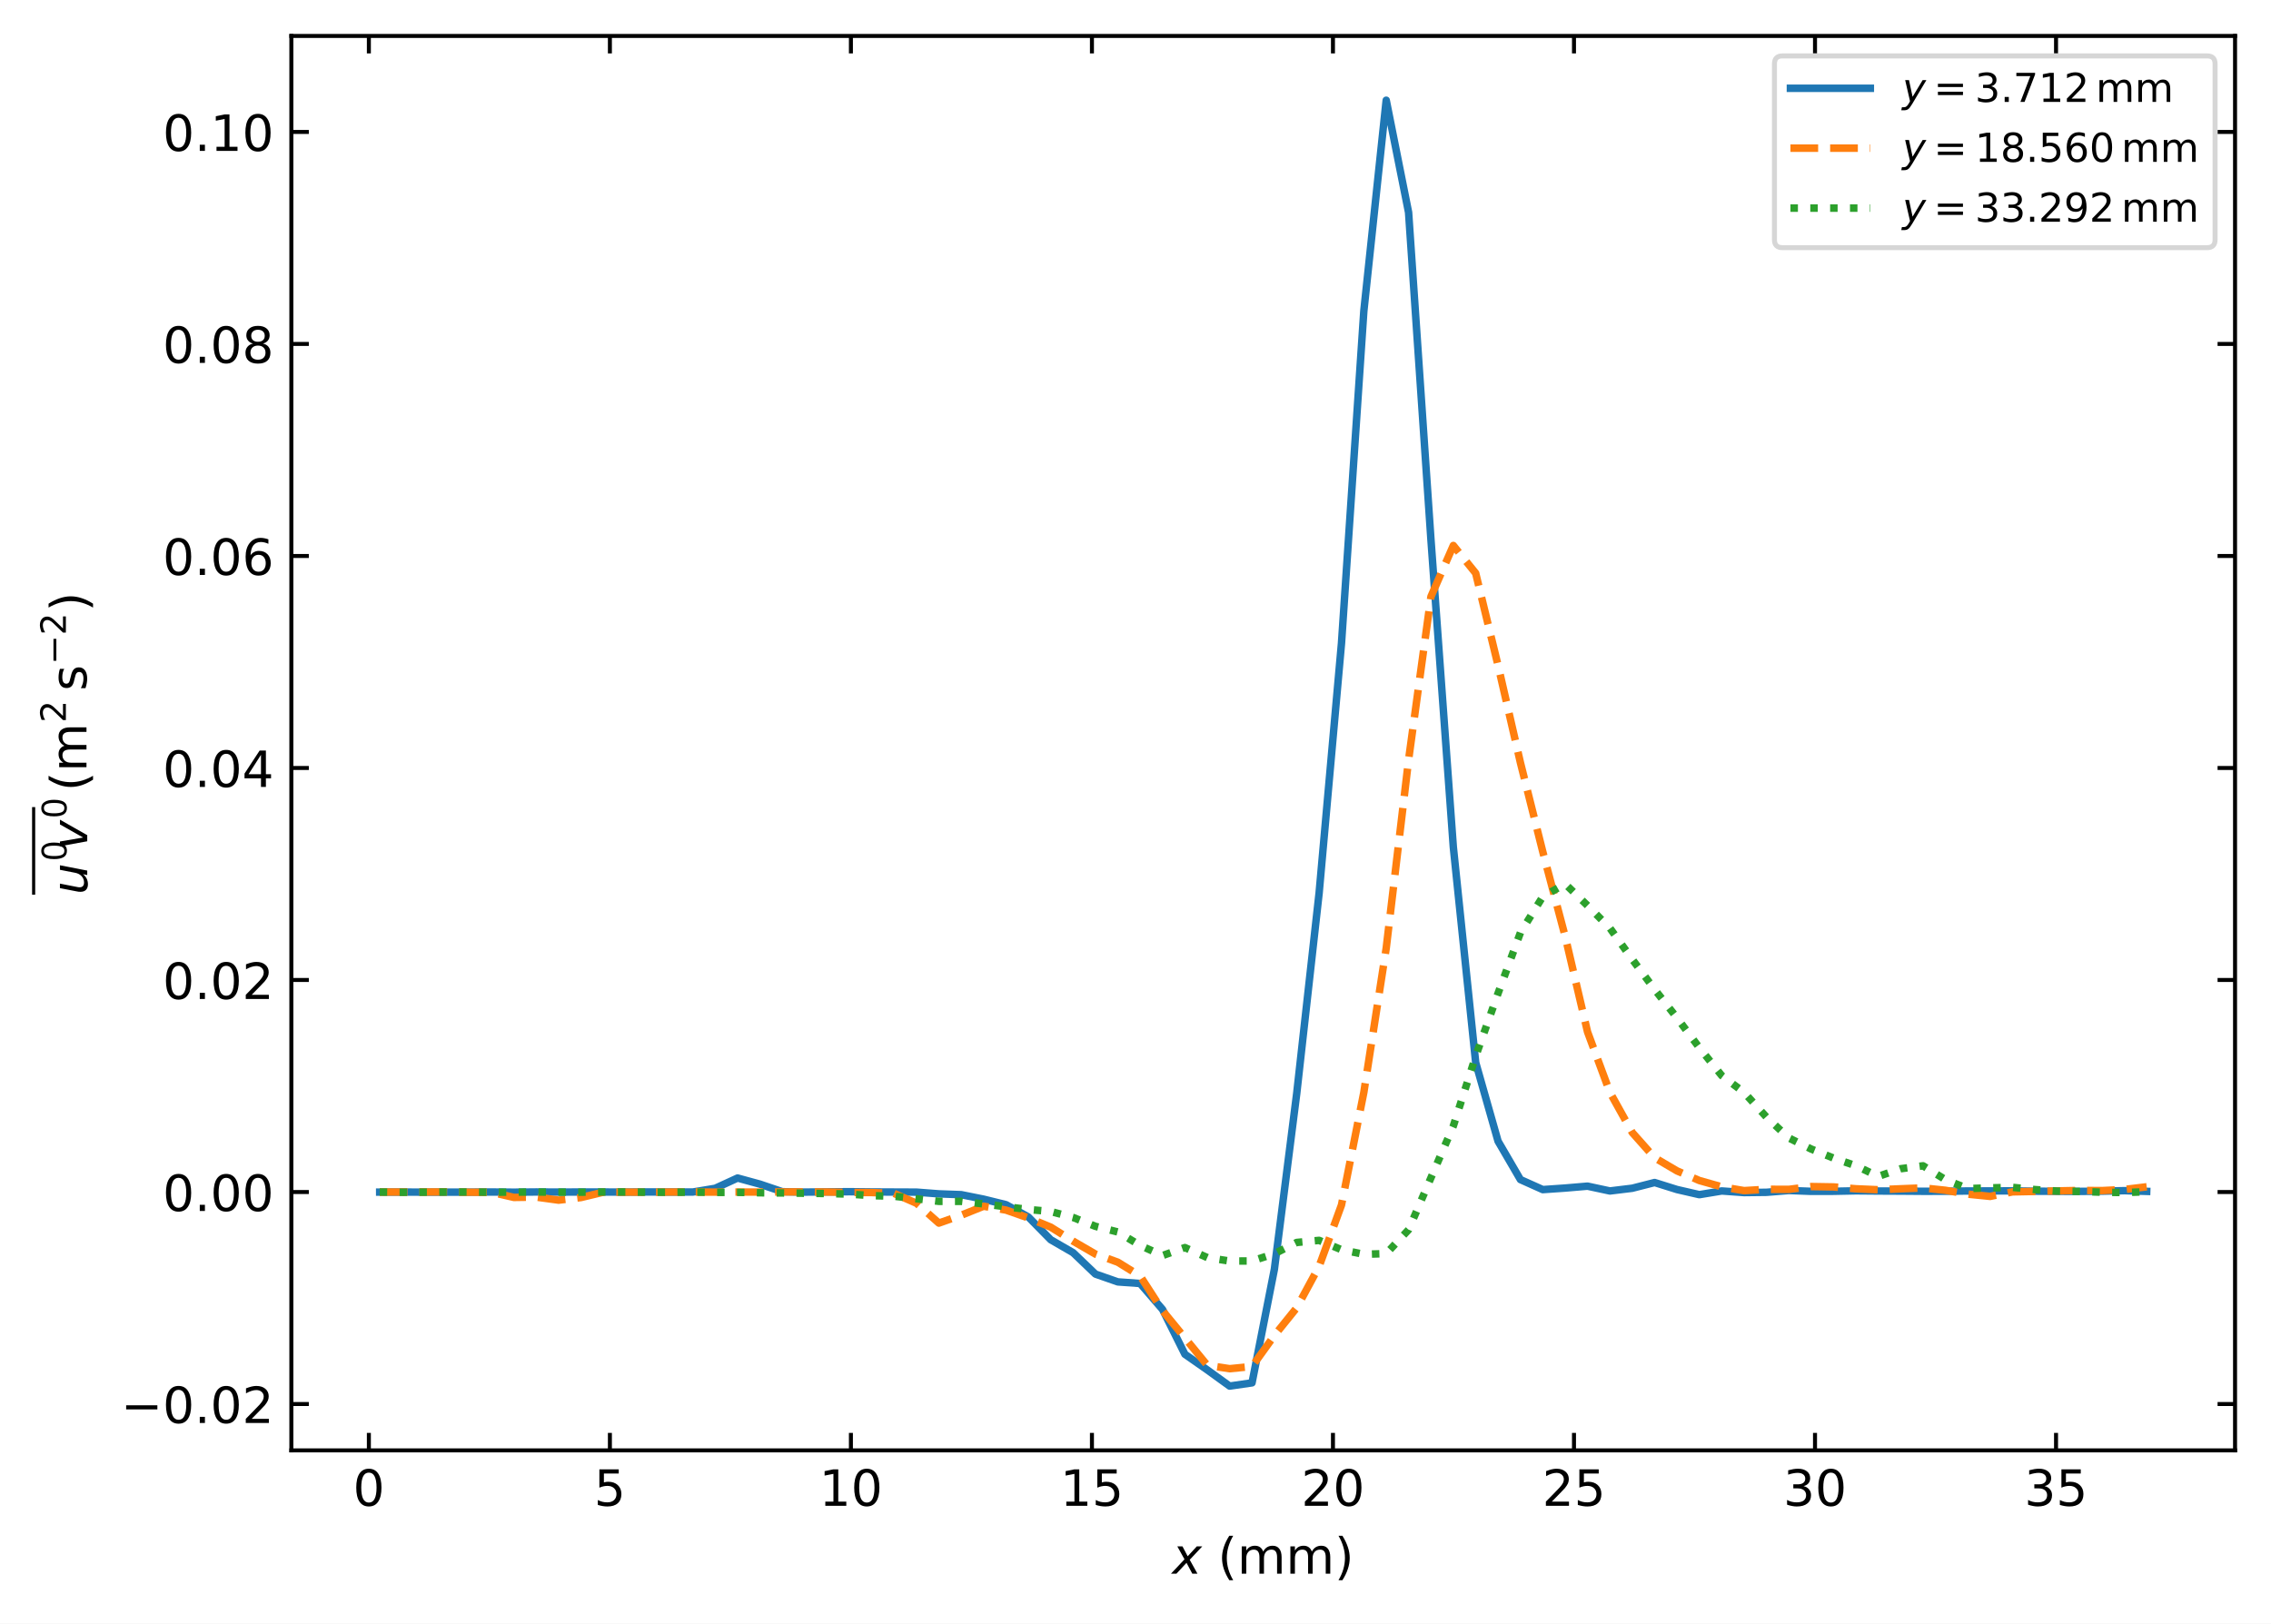
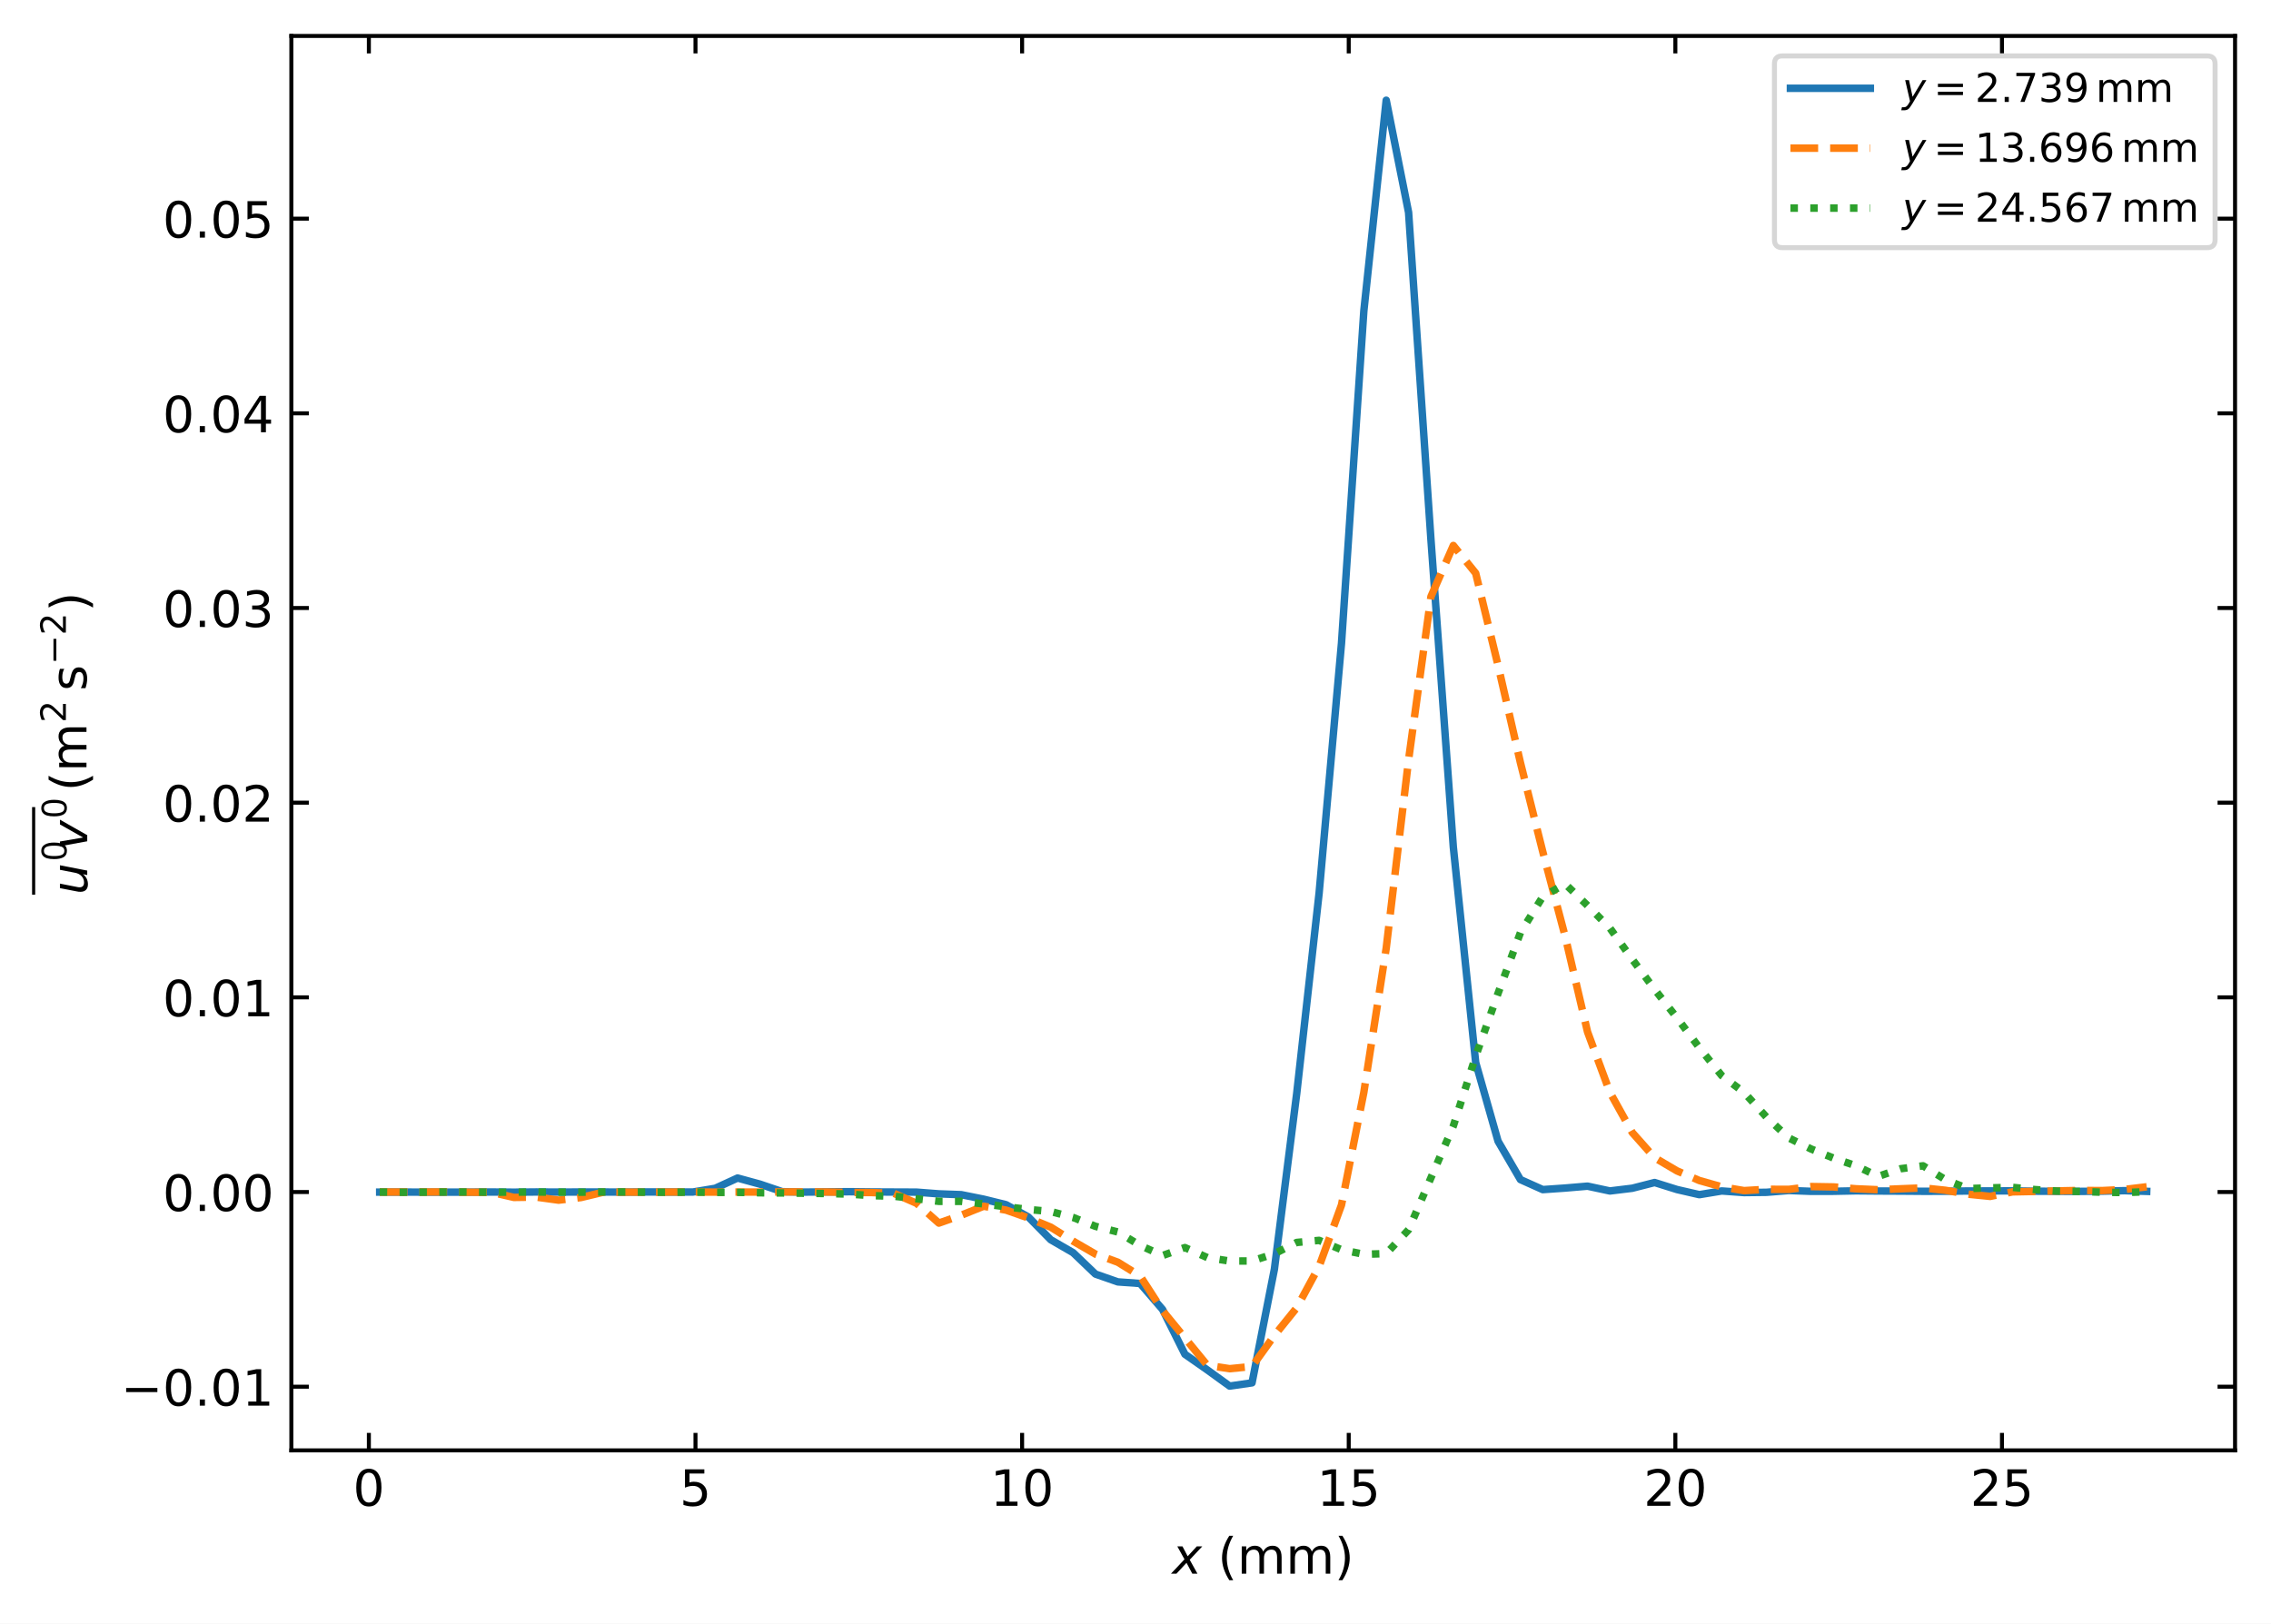
<svg xmlns="http://www.w3.org/2000/svg" xmlns:xlink="http://www.w3.org/1999/xlink" width="454.8pt" height="325.2pt" viewBox="0 0 454.8 325.2" version="1.1">
  <defs>
    <style type="text/css">*{stroke-linejoin: round; stroke-linecap: butt}</style>
  </defs>
  <g id="figure_1">
    <g id="patch_1">
      <path d="M 0 325.2  L 454.8 325.2  L 454.8 0  L 0 0  z " style="fill: #ffffff" />
    </g>
    <g id="axes_1">
      <g id="patch_2">
        <path d="M 58.348 290.497  L 447.6 290.497  L 447.6 7.2  L 58.348 7.2  z " style="fill: #ffffff" />
      </g>
      <g id="matplotlib.axis_1">
        <g id="xtick_1">
          <g id="line2d_1">
            <defs>
-               <path id="m73957639af" d="M 0 0  L 0 -3.5  " style="stroke: #000000; stroke-width: 0.8" />
+               <path id="m091dde4865" d="M 0 0  L 0 -3.5  " style="stroke: #000000; stroke-width: 0.8" />
            </defs>
            <g>
-               <use xlink:href="#m73957639af" x="73.871" y="290.497" style="stroke: #000000; stroke-width: 0.8" />
+               <use xlink:href="#m091dde4865" x="73.871" y="290.497" style="stroke: #000000; stroke-width: 0.8" />
            </g>
          </g>
          <g id="line2d_2">
            <defs>
-               <path id="m8818e65b7d" d="M 0 0  L 0 3.5  " style="stroke: #000000; stroke-width: 0.8" />
+               <path id="m0876edbfbe" d="M 0 0  L 0 3.5  " style="stroke: #000000; stroke-width: 0.8" />
            </defs>
            <g>
-               <use xlink:href="#m8818e65b7d" x="73.871" y="7.2" style="stroke: #000000; stroke-width: 0.8" />
+               <use xlink:href="#m0876edbfbe" x="73.871" y="7.2" style="stroke: #000000; stroke-width: 0.8" />
            </g>
          </g>
          <g id="text_1">
            <text style="font-size: 10px; font-family: 'DejaVu Sans'; text-anchor: middle" x="73.871" y="301.595" transform="rotate(-0 73.87126 301.5948)">0</text>
          </g>
        </g>
        <g id="xtick_2">
          <g id="line2d_3">
            <g>
-               <use xlink:href="#m73957639af" x="122.14" y="290.497" style="stroke: #000000; stroke-width: 0.8" />
+               <use xlink:href="#m091dde4865" x="139.282" y="290.497" style="stroke: #000000; stroke-width: 0.8" />
            </g>
          </g>
          <g id="line2d_4">
            <g>
-               <use xlink:href="#m8818e65b7d" x="122.14" y="7.2" style="stroke: #000000; stroke-width: 0.8" />
+               <use xlink:href="#m0876edbfbe" x="139.282" y="7.2" style="stroke: #000000; stroke-width: 0.8" />
            </g>
          </g>
          <g id="text_2">
-             <text style="font-size: 10px; font-family: 'DejaVu Sans'; text-anchor: middle" x="122.14" y="301.595" transform="rotate(-0 122.1397 301.5948)">5</text>
+             <text style="font-size: 10px; font-family: 'DejaVu Sans'; text-anchor: middle" x="139.282" y="301.595" transform="rotate(-0 139.2817 301.5948)">5</text>
          </g>
        </g>
        <g id="xtick_3">
          <g id="line2d_5">
            <g>
-               <use xlink:href="#m73957639af" x="170.408" y="290.497" style="stroke: #000000; stroke-width: 0.8" />
+               <use xlink:href="#m091dde4865" x="204.692" y="290.497" style="stroke: #000000; stroke-width: 0.8" />
            </g>
          </g>
          <g id="line2d_6">
            <g>
-               <use xlink:href="#m8818e65b7d" x="170.408" y="7.2" style="stroke: #000000; stroke-width: 0.8" />
+               <use xlink:href="#m0876edbfbe" x="204.692" y="7.2" style="stroke: #000000; stroke-width: 0.8" />
            </g>
          </g>
          <g id="text_3">
-             <text style="font-size: 10px; font-family: 'DejaVu Sans'; text-anchor: middle" x="170.408" y="301.595" transform="rotate(-0 170.4081 301.5948)">10</text>
+             <text style="font-size: 10px; font-family: 'DejaVu Sans'; text-anchor: middle" x="204.692" y="301.595" transform="rotate(-0 204.6922 301.5948)">10</text>
          </g>
        </g>
        <g id="xtick_4">
          <g id="line2d_7">
            <g>
-               <use xlink:href="#m73957639af" x="218.676" y="290.497" style="stroke: #000000; stroke-width: 0.8" />
+               <use xlink:href="#m091dde4865" x="270.103" y="290.497" style="stroke: #000000; stroke-width: 0.8" />
            </g>
          </g>
          <g id="line2d_8">
            <g>
-               <use xlink:href="#m8818e65b7d" x="218.676" y="7.2" style="stroke: #000000; stroke-width: 0.8" />
+               <use xlink:href="#m0876edbfbe" x="270.103" y="7.2" style="stroke: #000000; stroke-width: 0.8" />
            </g>
          </g>
          <g id="text_4">
-             <text style="font-size: 10px; font-family: 'DejaVu Sans'; text-anchor: middle" x="218.676" y="301.595" transform="rotate(-0 218.6765 301.5948)">15</text>
+             <text style="font-size: 10px; font-family: 'DejaVu Sans'; text-anchor: middle" x="270.103" y="301.595" transform="rotate(-0 270.1026 301.5948)">15</text>
          </g>
        </g>
        <g id="xtick_5">
          <g id="line2d_9">
            <g>
-               <use xlink:href="#m73957639af" x="266.945" y="290.497" style="stroke: #000000; stroke-width: 0.8" />
+               <use xlink:href="#m091dde4865" x="335.513" y="290.497" style="stroke: #000000; stroke-width: 0.8" />
            </g>
          </g>
          <g id="line2d_10">
            <g>
-               <use xlink:href="#m8818e65b7d" x="266.945" y="7.2" style="stroke: #000000; stroke-width: 0.8" />
+               <use xlink:href="#m0876edbfbe" x="335.513" y="7.2" style="stroke: #000000; stroke-width: 0.8" />
            </g>
          </g>
          <g id="text_5">
-             <text style="font-size: 10px; font-family: 'DejaVu Sans'; text-anchor: middle" x="266.945" y="301.595" transform="rotate(-0 266.9449 301.5948)">20</text>
+             <text style="font-size: 10px; font-family: 'DejaVu Sans'; text-anchor: middle" x="335.513" y="301.595" transform="rotate(-0 335.5131 301.5948)">20</text>
          </g>
        </g>
        <g id="xtick_6">
          <g id="line2d_11">
            <g>
-               <use xlink:href="#m73957639af" x="315.213" y="290.497" style="stroke: #000000; stroke-width: 0.8" />
+               <use xlink:href="#m091dde4865" x="400.924" y="290.497" style="stroke: #000000; stroke-width: 0.8" />
            </g>
          </g>
          <g id="line2d_12">
            <g>
-               <use xlink:href="#m8818e65b7d" x="315.213" y="7.2" style="stroke: #000000; stroke-width: 0.8" />
+               <use xlink:href="#m0876edbfbe" x="400.924" y="7.2" style="stroke: #000000; stroke-width: 0.8" />
            </g>
          </g>
          <g id="text_6">
-             <text style="font-size: 10px; font-family: 'DejaVu Sans'; text-anchor: middle" x="315.213" y="301.595" transform="rotate(-0 315.2133 301.5948)">25</text>
-           </g>
-         </g>
-         <g id="xtick_7">
-           <g id="line2d_13">
-             <g>
-               <use xlink:href="#m73957639af" x="363.482" y="290.497" style="stroke: #000000; stroke-width: 0.8" />
-             </g>
-           </g>
-           <g id="line2d_14">
-             <g>
-               <use xlink:href="#m8818e65b7d" x="363.482" y="7.2" style="stroke: #000000; stroke-width: 0.8" />
-             </g>
-           </g>
-           <g id="text_7">
-             <text style="font-size: 10px; font-family: 'DejaVu Sans'; text-anchor: middle" x="363.482" y="301.595" transform="rotate(-0 363.4817 301.5948)">30</text>
-           </g>
-         </g>
-         <g id="xtick_8">
-           <g id="line2d_15">
-             <g>
-               <use xlink:href="#m73957639af" x="411.75" y="290.497" style="stroke: #000000; stroke-width: 0.8" />
-             </g>
-           </g>
-           <g id="line2d_16">
-             <g>
-               <use xlink:href="#m8818e65b7d" x="411.75" y="7.2" style="stroke: #000000; stroke-width: 0.8" />
-             </g>
-           </g>
-           <g id="text_8">
-             <text style="font-size: 10px; font-family: 'DejaVu Sans'; text-anchor: middle" x="411.75" y="301.595" transform="rotate(-0 411.7501 301.5948)">35</text>
-           </g>
-         </g>
-         <g id="text_9">
+             <text style="font-size: 10px; font-family: 'DejaVu Sans'; text-anchor: middle" x="400.924" y="301.595" transform="rotate(-0 400.9235 301.5948)">25</text>
+           </g>
+         </g>
+         <g id="text_7">
          <g transform="translate(234.7736 315.5972)">
            <text>
              <tspan x="0" y="-0.406" style="font-style: oblique; font-size: 10px; font-family: 'DejaVu Sans'">x</tspan>
              <tspan x="5.918" y="-0.406" style="font-size: 10px; font-family: 'DejaVu Sans'"> </tspan>
              <tspan x="9.097" y="-0.406" style="font-size: 10px; font-family: 'DejaVu Sans'">(</tspan>
              <tspan x="12.998" y="-0.406" style="font-size: 10px; font-family: 'DejaVu Sans'">m</tspan>
              <tspan x="22.739" y="-0.406" style="font-size: 10px; font-family: 'DejaVu Sans'">m</tspan>
              <tspan x="32.48" y="-0.406" style="font-size: 10px; font-family: 'DejaVu Sans'">)</tspan>
            </text>
          </g>
        </g>
      </g>
      <g id="matplotlib.axis_2">
        <g id="ytick_1">
+           <g id="line2d_13">
+             <defs>
+               <path id="m2a970e22a3" d="M 0 0  L 3.5 0  " style="stroke: #000000; stroke-width: 0.8" />
+             </defs>
+             <g>
+               <use xlink:href="#m2a970e22a3" x="58.348" y="277.74" style="stroke: #000000; stroke-width: 0.8" />
+             </g>
+           </g>
+           <g id="line2d_14">
+             <defs>
+               <path id="mdf71a704fe" d="M 0 0  L -3.5 0  " style="stroke: #000000; stroke-width: 0.8" />
+             </defs>
+             <g>
+               <use xlink:href="#mdf71a704fe" x="447.6" y="277.74" style="stroke: #000000; stroke-width: 0.8" />
+             </g>
+           </g>
+           <g id="text_8">
+             <text style="font-size: 10px; font-family: 'DejaVu Sans'; text-anchor: end" x="54.848" y="281.539" transform="rotate(-0 54.84766 281.5387)">−0.01</text>
+           </g>
+         </g>
+         <g id="ytick_2">
+           <g id="line2d_15">
+             <g>
+               <use xlink:href="#m2a970e22a3" x="58.348" y="238.749" style="stroke: #000000; stroke-width: 0.8" />
+             </g>
+           </g>
+           <g id="line2d_16">
+             <g>
+               <use xlink:href="#mdf71a704fe" x="447.6" y="238.749" style="stroke: #000000; stroke-width: 0.8" />
+             </g>
+           </g>
+           <g id="text_9">
+             <text style="font-size: 10px; font-family: 'DejaVu Sans'; text-anchor: end" x="54.848" y="242.547" transform="rotate(-0 54.84766 242.5475)">0.00</text>
+           </g>
+         </g>
+         <g id="ytick_3">
          <g id="line2d_17">
-             <defs>
-               <path id="m64f3a700da" d="M 0 0  L 3.5 0  " style="stroke: #000000; stroke-width: 0.8" />
-             </defs>
-             <g>
-               <use xlink:href="#m64f3a700da" x="58.348" y="281.213" style="stroke: #000000; stroke-width: 0.8" />
+             <g>
+               <use xlink:href="#m2a970e22a3" x="58.348" y="199.757" style="stroke: #000000; stroke-width: 0.8" />
            </g>
          </g>
          <g id="line2d_18">
-             <defs>
-               <path id="md032cb50cf" d="M 0 0  L -3.5 0  " style="stroke: #000000; stroke-width: 0.8" />
-             </defs>
-             <g>
-               <use xlink:href="#md032cb50cf" x="447.6" y="281.213" style="stroke: #000000; stroke-width: 0.8" />
+             <g>
+               <use xlink:href="#mdf71a704fe" x="447.6" y="199.757" style="stroke: #000000; stroke-width: 0.8" />
            </g>
          </g>
          <g id="text_10">
-             <text style="font-size: 10px; font-family: 'DejaVu Sans'; text-anchor: end" x="54.848" y="285.012" transform="rotate(-0 54.84766 285.0122)">−0.02</text>
-           </g>
-         </g>
-         <g id="ytick_2">
+             <text style="font-size: 10px; font-family: 'DejaVu Sans'; text-anchor: end" x="54.848" y="203.556" transform="rotate(-0 54.84766 203.5563)">0.01</text>
+           </g>
+         </g>
+         <g id="ytick_4">
          <g id="line2d_19">
            <g>
-               <use xlink:href="#m64f3a700da" x="58.348" y="238.749" style="stroke: #000000; stroke-width: 0.8" />
+               <use xlink:href="#m2a970e22a3" x="58.348" y="160.766" style="stroke: #000000; stroke-width: 0.8" />
            </g>
          </g>
          <g id="line2d_20">
            <g>
-               <use xlink:href="#md032cb50cf" x="447.6" y="238.749" style="stroke: #000000; stroke-width: 0.8" />
+               <use xlink:href="#mdf71a704fe" x="447.6" y="160.766" style="stroke: #000000; stroke-width: 0.8" />
            </g>
          </g>
          <g id="text_11">
-             <text style="font-size: 10px; font-family: 'DejaVu Sans'; text-anchor: end" x="54.848" y="242.547" transform="rotate(-0 54.84766 242.5475)">0.00</text>
-           </g>
-         </g>
-         <g id="ytick_3">
+             <text style="font-size: 10px; font-family: 'DejaVu Sans'; text-anchor: end" x="54.848" y="164.565" transform="rotate(-0 54.84766 164.5651)">0.02</text>
+           </g>
+         </g>
+         <g id="ytick_5">
          <g id="line2d_21">
            <g>
-               <use xlink:href="#m64f3a700da" x="58.348" y="196.284" style="stroke: #000000; stroke-width: 0.8" />
+               <use xlink:href="#m2a970e22a3" x="58.348" y="121.775" style="stroke: #000000; stroke-width: 0.8" />
            </g>
          </g>
          <g id="line2d_22">
            <g>
-               <use xlink:href="#md032cb50cf" x="447.6" y="196.284" style="stroke: #000000; stroke-width: 0.8" />
+               <use xlink:href="#mdf71a704fe" x="447.6" y="121.775" style="stroke: #000000; stroke-width: 0.8" />
            </g>
          </g>
          <g id="text_12">
-             <text style="font-size: 10px; font-family: 'DejaVu Sans'; text-anchor: end" x="54.848" y="200.083" transform="rotate(-0 54.84766 200.0828)">0.02</text>
-           </g>
-         </g>
-         <g id="ytick_4">
+             <text style="font-size: 10px; font-family: 'DejaVu Sans'; text-anchor: end" x="54.848" y="125.574" transform="rotate(-0 54.84766 125.5739)">0.03</text>
+           </g>
+         </g>
+         <g id="ytick_6">
          <g id="line2d_23">
            <g>
-               <use xlink:href="#m64f3a700da" x="58.348" y="153.819" style="stroke: #000000; stroke-width: 0.8" />
+               <use xlink:href="#m2a970e22a3" x="58.348" y="82.784" style="stroke: #000000; stroke-width: 0.8" />
            </g>
          </g>
          <g id="line2d_24">
            <g>
-               <use xlink:href="#md032cb50cf" x="447.6" y="153.819" style="stroke: #000000; stroke-width: 0.8" />
+               <use xlink:href="#mdf71a704fe" x="447.6" y="82.784" style="stroke: #000000; stroke-width: 0.8" />
            </g>
          </g>
          <g id="text_13">
-             <text style="font-size: 10px; font-family: 'DejaVu Sans'; text-anchor: end" x="54.848" y="157.618" transform="rotate(-0 54.84766 157.6181)">0.04</text>
-           </g>
-         </g>
-         <g id="ytick_5">
+             <text style="font-size: 10px; font-family: 'DejaVu Sans'; text-anchor: end" x="54.848" y="86.583" transform="rotate(-0 54.84766 86.58269)">0.04</text>
+           </g>
+         </g>
+         <g id="ytick_7">
          <g id="line2d_25">
            <g>
-               <use xlink:href="#m64f3a700da" x="58.348" y="111.355" style="stroke: #000000; stroke-width: 0.8" />
+               <use xlink:href="#m2a970e22a3" x="58.348" y="43.793" style="stroke: #000000; stroke-width: 0.8" />
            </g>
          </g>
          <g id="line2d_26">
            <g>
-               <use xlink:href="#md032cb50cf" x="447.6" y="111.355" style="stroke: #000000; stroke-width: 0.8" />
+               <use xlink:href="#mdf71a704fe" x="447.6" y="43.793" style="stroke: #000000; stroke-width: 0.8" />
            </g>
          </g>
          <g id="text_14">
-             <text style="font-size: 10px; font-family: 'DejaVu Sans'; text-anchor: end" x="54.848" y="115.153" transform="rotate(-0 54.84766 115.1534)">0.06</text>
-           </g>
-         </g>
-         <g id="ytick_6">
-           <g id="line2d_27">
-             <g>
-               <use xlink:href="#m64f3a700da" x="58.348" y="68.89" style="stroke: #000000; stroke-width: 0.8" />
-             </g>
-           </g>
-           <g id="line2d_28">
-             <g>
-               <use xlink:href="#md032cb50cf" x="447.6" y="68.89" style="stroke: #000000; stroke-width: 0.8" />
-             </g>
-           </g>
-           <g id="text_15">
-             <text style="font-size: 10px; font-family: 'DejaVu Sans'; text-anchor: end" x="54.848" y="72.689" transform="rotate(-0 54.84766 72.68866)">0.08</text>
-           </g>
-         </g>
-         <g id="ytick_7">
-           <g id="line2d_29">
-             <g>
-               <use xlink:href="#m64f3a700da" x="58.348" y="26.425" style="stroke: #000000; stroke-width: 0.8" />
-             </g>
-           </g>
-           <g id="line2d_30">
-             <g>
-               <use xlink:href="#md032cb50cf" x="447.6" y="26.425" style="stroke: #000000; stroke-width: 0.8" />
-             </g>
-           </g>
-           <g id="text_16">
-             <text style="font-size: 10px; font-family: 'DejaVu Sans'; text-anchor: end" x="54.848" y="30.224" transform="rotate(-0 54.84766 30.22395)">0.10</text>
-           </g>
-         </g>
-         <g id="text_17">
+             <text style="font-size: 10px; font-family: 'DejaVu Sans'; text-anchor: end" x="54.848" y="47.591" transform="rotate(-0 54.84766 47.59149)">0.05</text>
+           </g>
+         </g>
+         <g id="text_15">
          <g transform="translate(17.8 179.1986) rotate(-90)">
            <text>
              <tspan x="0" y="-0.329" style="font-style: oblique; font-size: 10px; font-family: 'DejaVu Sans'">u</tspan>
              <tspan x="8.982" y="-0.329" style="font-style: oblique; font-size: 10px; font-family: 'DejaVu Sans'">v</tspan>
              <tspan x="6.785" y="-4.459" style="font-size: 7px; font-family: 'cmsy10'">0</tspan>
              <tspan x="15.347" y="-4.459" style="font-size: 7px; font-family: 'cmsy10'">0</tspan>
              <tspan x="17.545" y="-0.479" style="font-size: 10px; font-family: 'DejaVu Sans'"> </tspan>
              <tspan x="20.723" y="-0.479" style="font-size: 10px; font-family: 'DejaVu Sans'">(</tspan>
              <tspan x="24.625" y="-0.479" style="font-size: 10px; font-family: 'DejaVu Sans'">m</tspan>
              <tspan x="40.812" y="-0.479" style="font-size: 10px; font-family: 'DejaVu Sans'">s</tspan>
              <tspan x="56.71" y="-0.479" style="font-size: 10px; font-family: 'DejaVu Sans'">)</tspan>
              <tspan x="34.462" y="-4.609" style="font-size: 7px; font-family: 'DejaVu Sans'">2</tspan>
              <tspan x="46.118" y="-4.609" style="font-size: 7px; font-family: 'DejaVu Sans'">−</tspan>
              <tspan x="51.983" y="-4.609" style="font-size: 7px; font-family: 'DejaVu Sans'">2</tspan>
            </text>
            <rect x="0" y="-11.375" width="17.545" height="0.625" />
          </g>
        </g>
      </g>
-       <g id="line2d_31">
-         <path d="M 76.041 238.768  L 80.52 238.761  L 85 238.777  L 89.479 238.777  L 93.958 238.774  L 98.437 238.749  L 102.917 238.784  L 107.396 238.742  L 111.875 238.768  L 116.355 238.747  L 120.834 238.753  L 125.313 238.764  L 129.793 238.737  L 134.272 238.755  L 138.751 238.753  L 143.231 238.007  L 147.71 235.949  L 152.189 237.172  L 156.668 238.686  L 161.148 238.766  L 165.627 238.721  L 170.106 238.685  L 174.586 238.735  L 179.065 238.756  L 183.544 238.774  L 188.024 239.119  L 192.503 239.284  L 196.982 240.182  L 201.462 241.284  L 205.941 243.75  L 210.42 248.306  L 214.899 250.895  L 219.379 255.186  L 223.858 256.751  L 228.337 257.072  L 232.817 262.271  L 237.296 271.247  L 241.775 274.378  L 246.255 277.62  L 250.734 276.971  L 255.213 254.22  L 259.693 218.963  L 264.172 178.871  L 268.651 128.848  L 273.13 62.259  L 277.61 20.077  L 282.089 42.543  L 286.568 108.089  L 291.048 169.657  L 295.527 212.809  L 300.006 228.572  L 304.486 236.26  L 308.965 238.267  L 313.444 237.957  L 317.924 237.577  L 322.403 238.539  L 326.882 237.994  L 331.361 236.849  L 335.841 238.252  L 340.32 239.28  L 344.799 238.539  L 349.279 238.86  L 353.758 238.808  L 358.237 238.446  L 362.717 238.614  L 367.196 238.602  L 371.675 238.511  L 376.155 238.55  L 380.634 238.57  L 385.113 238.605  L 389.592 238.599  L 394.072 238.542  L 398.551 238.535  L 403.03 238.518  L 407.51 238.588  L 411.989 238.61  L 416.468 238.625  L 420.948 238.586  L 425.427 238.479  L 429.906 238.622  " clip-path="url(#p4a228c288d)" style="fill: none; stroke: #1f77b4; stroke-width: 1.5; stroke-linecap: square" />
-       </g>
-       <g id="line2d_32">
-         <path d="M 76.041 238.757  L 80.52 238.752  L 85 238.751  L 89.479 238.724  L 93.958 238.795  L 98.437 238.804  L 102.917 239.834  L 107.396 239.768  L 111.875 240.38  L 116.355 239.856  L 120.834 238.781  L 125.313 238.767  L 129.793 238.787  L 134.272 238.753  L 138.751 238.745  L 143.231 238.772  L 147.71 238.757  L 152.189 238.756  L 156.668 238.735  L 161.148 238.724  L 165.627 238.749  L 170.106 238.84  L 174.586 238.855  L 179.065 239.038  L 183.544 241.002  L 188.024 244.974  L 192.503 243.396  L 196.982 241.596  L 201.462 242.368  L 205.941 243.935  L 210.42 245.783  L 214.899 248.586  L 219.379 251.186  L 223.858 252.807  L 228.337 255.584  L 232.817 262.512  L 237.296 267.986  L 241.775 273.453  L 246.255 274.139  L 250.734 273.695  L 255.213 267.483  L 259.693 261.928  L 264.172 253.635  L 268.651 241.35  L 273.13 218.772  L 277.61 189.898  L 282.089 152.177  L 286.568 119.491  L 291.048 109.256  L 295.527 114.804  L 300.006 133.28  L 304.486 152.758  L 308.965 170.61  L 313.444 187.535  L 317.924 206.672  L 322.403 218.776  L 326.882 226.84  L 331.361 231.878  L 335.841 234.517  L 340.32 236.447  L 344.799 237.713  L 349.279 238.471  L 353.758 238.203  L 358.237 238.221  L 362.717 237.656  L 367.196 237.73  L 371.675 238.102  L 376.155 238.295  L 380.634 238.105  L 385.113 237.928  L 389.592 238.402  L 394.072 239.177  L 398.551 239.627  L 403.03 238.721  L 407.51 238.633  L 411.989 238.528  L 416.468 238.434  L 420.948 238.464  L 425.427 238.246  L 429.906 237.704  " clip-path="url(#p4a228c288d)" style="fill: none; stroke-dasharray: 5.55,2.4; stroke-dashoffset: 0; stroke: #ff7f0e; stroke-width: 1.5" />
-       </g>
-       <g id="line2d_33">
-         <path d="M 76.041 238.754  L 80.52 238.799  L 85 238.774  L 89.479 238.745  L 93.958 238.747  L 98.437 238.79  L 102.917 238.777  L 107.396 238.754  L 111.875 238.776  L 116.355 238.788  L 120.834 238.744  L 125.313 238.741  L 129.793 238.787  L 134.272 238.8  L 138.751 238.77  L 143.231 238.828  L 147.71 238.817  L 152.189 238.902  L 156.668 238.94  L 161.148 238.996  L 165.627 239.057  L 170.106 239.169  L 174.586 239.472  L 179.065 239.596  L 183.544 240.101  L 188.024 240.62  L 192.503 240.621  L 196.982 241.133  L 201.462 241.701  L 205.941 242.249  L 210.42 242.649  L 214.899 243.849  L 219.379 245.622  L 223.858 246.754  L 228.337 249.449  L 232.817 251.475  L 237.296 249.88  L 241.775 251.88  L 246.255 252.577  L 250.734 252.562  L 255.213 251.108  L 259.693 248.852  L 264.172 248.434  L 268.651 250.308  L 273.13 251.223  L 277.61 251.089  L 282.089 246.31  L 286.568 235.896  L 291.048 225.528  L 295.527 211.544  L 300.006 198.956  L 304.486 186.8  L 308.965 179.582  L 313.444 177.033  L 317.924 181.375  L 322.403 185.888  L 326.882 192.139  L 331.361 198.168  L 335.841 203.869  L 340.32 209.845  L 344.799 215.432  L 349.279 218.806  L 353.758 223.745  L 358.237 227.923  L 362.717 230.143  L 367.196 231.963  L 371.675 233.496  L 376.155 235.617  L 380.634 234.086  L 385.113 233.499  L 389.592 236.277  L 394.072 238.063  L 398.551 237.918  L 403.03 237.816  L 407.51 238.262  L 411.989 238.562  L 416.468 238.636  L 420.948 238.792  L 425.427 238.859  L 429.906 238.697  " clip-path="url(#p4a228c288d)" style="fill: none; stroke-dasharray: 1.5,2.475; stroke-dashoffset: 0; stroke: #2ca02c; stroke-width: 1.5" />
+       <g id="line2d_27">
+         <path d="M 76.041 238.768  L 80.52 238.761  L 85 238.777  L 89.479 238.777  L 93.958 238.774  L 98.437 238.749  L 102.917 238.784  L 107.396 238.742  L 111.875 238.768  L 116.355 238.747  L 120.834 238.753  L 125.313 238.764  L 129.793 238.737  L 134.272 238.755  L 138.751 238.753  L 143.231 238.007  L 147.71 235.949  L 152.189 237.172  L 156.668 238.686  L 161.148 238.766  L 165.627 238.721  L 170.106 238.685  L 174.586 238.735  L 179.065 238.756  L 183.544 238.774  L 188.024 239.119  L 192.503 239.284  L 196.982 240.182  L 201.462 241.284  L 205.941 243.75  L 210.42 248.306  L 214.899 250.895  L 219.379 255.186  L 223.858 256.751  L 228.337 257.072  L 232.817 262.271  L 237.296 271.247  L 241.775 274.378  L 246.255 277.62  L 250.734 276.971  L 255.213 254.22  L 259.693 218.963  L 264.172 178.871  L 268.651 128.848  L 273.13 62.259  L 277.61 20.077  L 282.089 42.543  L 286.568 108.089  L 291.048 169.657  L 295.527 212.809  L 300.006 228.572  L 304.486 236.26  L 308.965 238.267  L 313.444 237.957  L 317.924 237.577  L 322.403 238.539  L 326.882 237.994  L 331.361 236.849  L 335.841 238.252  L 340.32 239.28  L 344.799 238.539  L 349.279 238.86  L 353.758 238.808  L 358.237 238.446  L 362.717 238.614  L 367.196 238.602  L 371.675 238.511  L 376.155 238.55  L 380.634 238.57  L 385.113 238.605  L 389.592 238.599  L 394.072 238.542  L 398.551 238.535  L 403.03 238.518  L 407.51 238.588  L 411.989 238.61  L 416.468 238.625  L 420.948 238.586  L 425.427 238.479  L 429.906 238.622  " clip-path="url(#p2a40b2af88)" style="fill: none; stroke: #1f77b4; stroke-width: 1.5; stroke-linecap: square" />
+       </g>
+       <g id="line2d_28">
+         <path d="M 76.041 238.757  L 80.52 238.752  L 85 238.751  L 89.479 238.724  L 93.958 238.795  L 98.437 238.804  L 102.917 239.834  L 107.396 239.768  L 111.875 240.38  L 116.355 239.856  L 120.834 238.781  L 125.313 238.767  L 129.793 238.787  L 134.272 238.753  L 138.751 238.745  L 143.231 238.772  L 147.71 238.757  L 152.189 238.756  L 156.668 238.735  L 161.148 238.724  L 165.627 238.749  L 170.106 238.84  L 174.586 238.855  L 179.065 239.038  L 183.544 241.002  L 188.024 244.974  L 192.503 243.396  L 196.982 241.596  L 201.462 242.368  L 205.941 243.935  L 210.42 245.783  L 214.899 248.586  L 219.379 251.186  L 223.858 252.807  L 228.337 255.584  L 232.817 262.512  L 237.296 267.986  L 241.775 273.453  L 246.255 274.139  L 250.734 273.695  L 255.213 267.483  L 259.693 261.928  L 264.172 253.635  L 268.651 241.35  L 273.13 218.772  L 277.61 189.898  L 282.089 152.177  L 286.568 119.491  L 291.048 109.256  L 295.527 114.804  L 300.006 133.28  L 304.486 152.758  L 308.965 170.61  L 313.444 187.535  L 317.924 206.672  L 322.403 218.776  L 326.882 226.84  L 331.361 231.878  L 335.841 234.517  L 340.32 236.447  L 344.799 237.713  L 349.279 238.471  L 353.758 238.203  L 358.237 238.221  L 362.717 237.656  L 367.196 237.73  L 371.675 238.102  L 376.155 238.295  L 380.634 238.105  L 385.113 237.928  L 389.592 238.402  L 394.072 239.177  L 398.551 239.627  L 403.03 238.721  L 407.51 238.633  L 411.989 238.528  L 416.468 238.434  L 420.948 238.464  L 425.427 238.246  L 429.906 237.704  " clip-path="url(#p2a40b2af88)" style="fill: none; stroke-dasharray: 5.55,2.4; stroke-dashoffset: 0; stroke: #ff7f0e; stroke-width: 1.5" />
+       </g>
+       <g id="line2d_29">
+         <path d="M 76.041 238.754  L 80.52 238.799  L 85 238.774  L 89.479 238.745  L 93.958 238.747  L 98.437 238.79  L 102.917 238.777  L 107.396 238.754  L 111.875 238.776  L 116.355 238.788  L 120.834 238.744  L 125.313 238.741  L 129.793 238.787  L 134.272 238.8  L 138.751 238.77  L 143.231 238.828  L 147.71 238.817  L 152.189 238.902  L 156.668 238.94  L 161.148 238.996  L 165.627 239.057  L 170.106 239.169  L 174.586 239.472  L 179.065 239.596  L 183.544 240.101  L 188.024 240.62  L 192.503 240.621  L 196.982 241.133  L 201.462 241.701  L 205.941 242.249  L 210.42 242.649  L 214.899 243.849  L 219.379 245.622  L 223.858 246.754  L 228.337 249.449  L 232.817 251.475  L 237.296 249.88  L 241.775 251.88  L 246.255 252.577  L 250.734 252.562  L 255.213 251.108  L 259.693 248.852  L 264.172 248.434  L 268.651 250.308  L 273.13 251.223  L 277.61 251.089  L 282.089 246.31  L 286.568 235.896  L 291.048 225.528  L 295.527 211.544  L 300.006 198.956  L 304.486 186.8  L 308.965 179.582  L 313.444 177.033  L 317.924 181.375  L 322.403 185.888  L 326.882 192.139  L 331.361 198.168  L 335.841 203.869  L 340.32 209.845  L 344.799 215.432  L 349.279 218.806  L 353.758 223.745  L 358.237 227.923  L 362.717 230.143  L 367.196 231.963  L 371.675 233.496  L 376.155 235.617  L 380.634 234.086  L 385.113 233.499  L 389.592 236.277  L 394.072 238.063  L 398.551 237.918  L 403.03 237.816  L 407.51 238.262  L 411.989 238.562  L 416.468 238.636  L 420.948 238.792  L 425.427 238.859  L 429.906 238.697  " clip-path="url(#p2a40b2af88)" style="fill: none; stroke-dasharray: 1.5,2.475; stroke-dashoffset: 0; stroke: #2ca02c; stroke-width: 1.5" />
      </g>
      <g id="patch_3">
        <path d="M 58.348 290.497  L 58.348 7.2  " style="fill: none; stroke: #000000; stroke-width: 0.8; stroke-linejoin: miter; stroke-linecap: square" />
      </g>
      <g id="patch_4">
        <path d="M 447.6 290.497  L 447.6 7.2  " style="fill: none; stroke: #000000; stroke-width: 0.8; stroke-linejoin: miter; stroke-linecap: square" />
      </g>
      <g id="patch_5">
        <path d="M 58.348 290.497  L 447.6 290.497  " style="fill: none; stroke: #000000; stroke-width: 0.8; stroke-linejoin: miter; stroke-linecap: square" />
      </g>
      <g id="patch_6">
        <path d="M 58.348 7.2  L 447.6 7.2  " style="fill: none; stroke: #000000; stroke-width: 0.8; stroke-linejoin: miter; stroke-linecap: square" />
      </g>
      <g id="legend_1">
        <g id="patch_7">
          <path d="M 356.96 49.602  L 442 49.602  Q 443.6 49.602 443.6 48.002  L 443.6 12.8  Q 443.6 11.2 442 11.2  L 356.96 11.2  Q 355.36 11.2 355.36 12.8  L 355.36 48.002  Q 355.36 49.602 356.96 49.602  z " style="fill: #ffffff; opacity: 0.8; stroke: #cccccc; stroke-linejoin: miter" />
        </g>
-         <g id="line2d_34">
+         <g id="line2d_30">
          <path d="M 358.56 17.679  L 366.56 17.679  L 374.56 17.679  " style="fill: none; stroke: #1f77b4; stroke-width: 1.5; stroke-linecap: square" />
        </g>
-         <g id="text_18">
+         <g id="text_16">
          <g transform="translate(380.9595 20.47875)">
            <text>
              <tspan x="0" y="-0.062" style="font-style: oblique; font-size: 8px; font-family: 'DejaVu Sans'">y</tspan>
              <tspan x="6.293" y="-0.062" style="font-size: 8px; font-family: 'DejaVu Sans'">=</tspan>
-               <tspan x="14.555" y="-0.062" style="font-size: 8px; font-family: 'DejaVu Sans'">3</tspan>
+               <tspan x="14.555" y="-0.062" style="font-size: 8px; font-family: 'DejaVu Sans'">2</tspan>
              <tspan x="19.645" y="-0.062" style="font-size: 8px; font-family: 'DejaVu Sans'">.</tspan>
              <tspan x="22.188" y="-0.062" style="font-size: 8px; font-family: 'DejaVu Sans'">7</tspan>
-               <tspan x="27.277" y="-0.062" style="font-size: 8px; font-family: 'DejaVu Sans'">1</tspan>
-               <tspan x="32.367" y="-0.062" style="font-size: 8px; font-family: 'DejaVu Sans'">2</tspan>
+               <tspan x="27.277" y="-0.062" style="font-size: 8px; font-family: 'DejaVu Sans'">3</tspan>
+               <tspan x="32.367" y="-0.062" style="font-size: 8px; font-family: 'DejaVu Sans'">9</tspan>
              <tspan x="38.756" y="-0.062" style="font-size: 8px; font-family: 'DejaVu Sans'">m</tspan>
              <tspan x="46.549" y="-0.062" style="font-size: 8px; font-family: 'DejaVu Sans'">m</tspan>
            </text>
          </g>
        </g>
-         <g id="line2d_35">
+         <g id="line2d_31">
          <path d="M 358.56 29.679  L 366.56 29.679  L 374.56 29.679  " style="fill: none; stroke-dasharray: 5.55,2.4; stroke-dashoffset: 0; stroke: #ff7f0e; stroke-width: 1.5" />
        </g>
-         <g id="text_19">
+         <g id="text_17">
          <g transform="translate(380.9595 32.47937)">
            <text>
              <tspan x="0" y="-0.062" style="font-style: oblique; font-size: 8px; font-family: 'DejaVu Sans'">y</tspan>
              <tspan x="6.293" y="-0.062" style="font-size: 8px; font-family: 'DejaVu Sans'">=</tspan>
              <tspan x="14.555" y="-0.062" style="font-size: 8px; font-family: 'DejaVu Sans'">1</tspan>
-               <tspan x="19.645" y="-0.062" style="font-size: 8px; font-family: 'DejaVu Sans'">8</tspan>
+               <tspan x="19.645" y="-0.062" style="font-size: 8px; font-family: 'DejaVu Sans'">3</tspan>
+               <tspan x="24.734" y="-0.062" style="font-size: 8px; font-family: 'DejaVu Sans'">.</tspan>
+               <tspan x="27.277" y="-0.062" style="font-size: 8px; font-family: 'DejaVu Sans'">6</tspan>
+               <tspan x="32.367" y="-0.062" style="font-size: 8px; font-family: 'DejaVu Sans'">9</tspan>
+               <tspan x="37.457" y="-0.062" style="font-size: 8px; font-family: 'DejaVu Sans'">6</tspan>
+               <tspan x="43.846" y="-0.062" style="font-size: 8px; font-family: 'DejaVu Sans'">m</tspan>
+               <tspan x="51.639" y="-0.062" style="font-size: 8px; font-family: 'DejaVu Sans'">m</tspan>
+             </text>
+           </g>
+         </g>
+         <g id="line2d_32">
+           <path d="M 358.56 41.68  L 366.56 41.68  L 374.56 41.68  " style="fill: none; stroke-dasharray: 1.5,2.475; stroke-dashoffset: 0; stroke: #2ca02c; stroke-width: 1.5" />
+         </g>
+         <g id="text_18">
+           <g transform="translate(380.9595 44.48)">
+             <text>
+               <tspan x="0" y="-0.062" style="font-style: oblique; font-size: 8px; font-family: 'DejaVu Sans'">y</tspan>
+               <tspan x="6.293" y="-0.062" style="font-size: 8px; font-family: 'DejaVu Sans'">=</tspan>
+               <tspan x="14.555" y="-0.062" style="font-size: 8px; font-family: 'DejaVu Sans'">2</tspan>
+               <tspan x="19.645" y="-0.062" style="font-size: 8px; font-family: 'DejaVu Sans'">4</tspan>
              <tspan x="24.734" y="-0.062" style="font-size: 8px; font-family: 'DejaVu Sans'">.</tspan>
              <tspan x="27.277" y="-0.062" style="font-size: 8px; font-family: 'DejaVu Sans'">5</tspan>
              <tspan x="32.367" y="-0.062" style="font-size: 8px; font-family: 'DejaVu Sans'">6</tspan>
-               <tspan x="37.457" y="-0.062" style="font-size: 8px; font-family: 'DejaVu Sans'">0</tspan>
-               <tspan x="43.846" y="-0.062" style="font-size: 8px; font-family: 'DejaVu Sans'">m</tspan>
-               <tspan x="51.639" y="-0.062" style="font-size: 8px; font-family: 'DejaVu Sans'">m</tspan>
-             </text>
-           </g>
-         </g>
-         <g id="line2d_36">
-           <path d="M 358.56 41.68  L 366.56 41.68  L 374.56 41.68  " style="fill: none; stroke-dasharray: 1.5,2.475; stroke-dashoffset: 0; stroke: #2ca02c; stroke-width: 1.5" />
-         </g>
-         <g id="text_20">
-           <g transform="translate(380.9595 44.48)">
-             <text>
-               <tspan x="0" y="-0.062" style="font-style: oblique; font-size: 8px; font-family: 'DejaVu Sans'">y</tspan>
-               <tspan x="6.293" y="-0.062" style="font-size: 8px; font-family: 'DejaVu Sans'">=</tspan>
-               <tspan x="14.555" y="-0.062" style="font-size: 8px; font-family: 'DejaVu Sans'">3</tspan>
-               <tspan x="19.645" y="-0.062" style="font-size: 8px; font-family: 'DejaVu Sans'">3</tspan>
-               <tspan x="24.734" y="-0.062" style="font-size: 8px; font-family: 'DejaVu Sans'">.</tspan>
-               <tspan x="27.277" y="-0.062" style="font-size: 8px; font-family: 'DejaVu Sans'">2</tspan>
-               <tspan x="32.367" y="-0.062" style="font-size: 8px; font-family: 'DejaVu Sans'">9</tspan>
-               <tspan x="37.457" y="-0.062" style="font-size: 8px; font-family: 'DejaVu Sans'">2</tspan>
+               <tspan x="37.457" y="-0.062" style="font-size: 8px; font-family: 'DejaVu Sans'">7</tspan>
              <tspan x="43.846" y="-0.062" style="font-size: 8px; font-family: 'DejaVu Sans'">m</tspan>
              <tspan x="51.639" y="-0.062" style="font-size: 8px; font-family: 'DejaVu Sans'">m</tspan>
            </text>
          </g>
        </g>
      </g>
    </g>
  </g>
  <defs>
-     <clipPath id="p4a228c288d">
+     <clipPath id="p2a40b2af88">
      <rect x="58.348" y="7.2" width="389.252" height="283.297" />
    </clipPath>
  </defs>
</svg>
